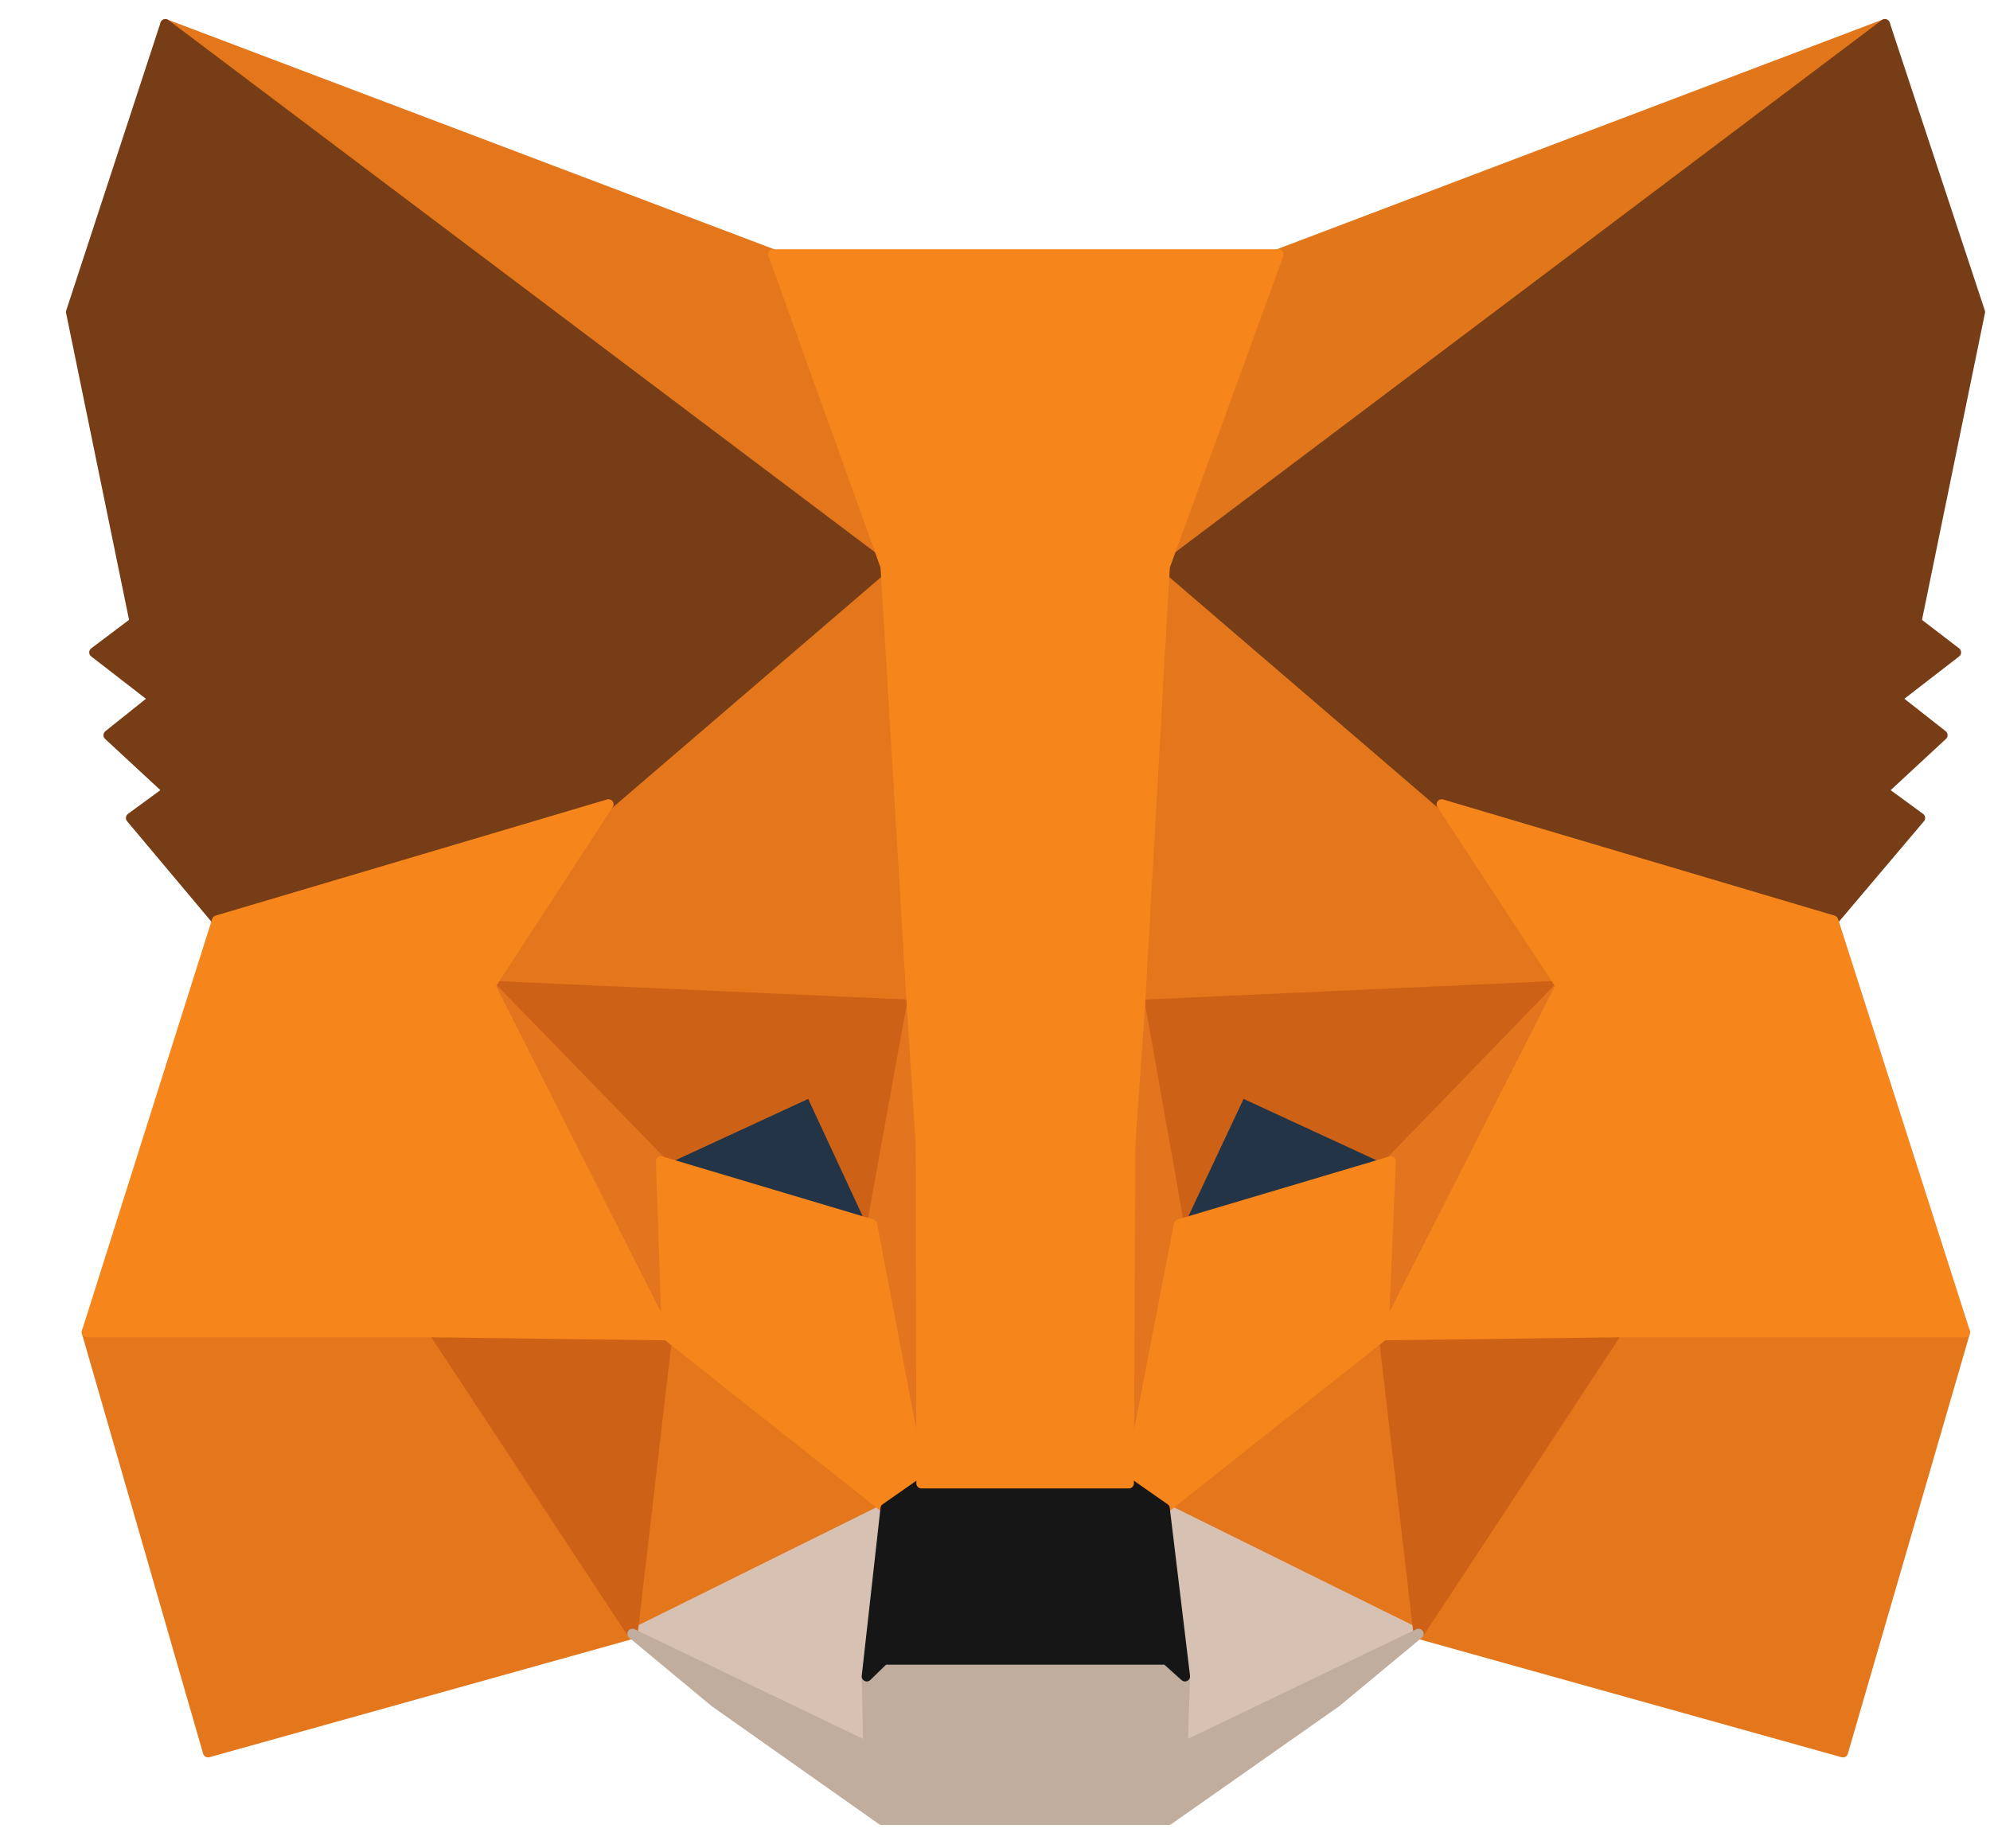
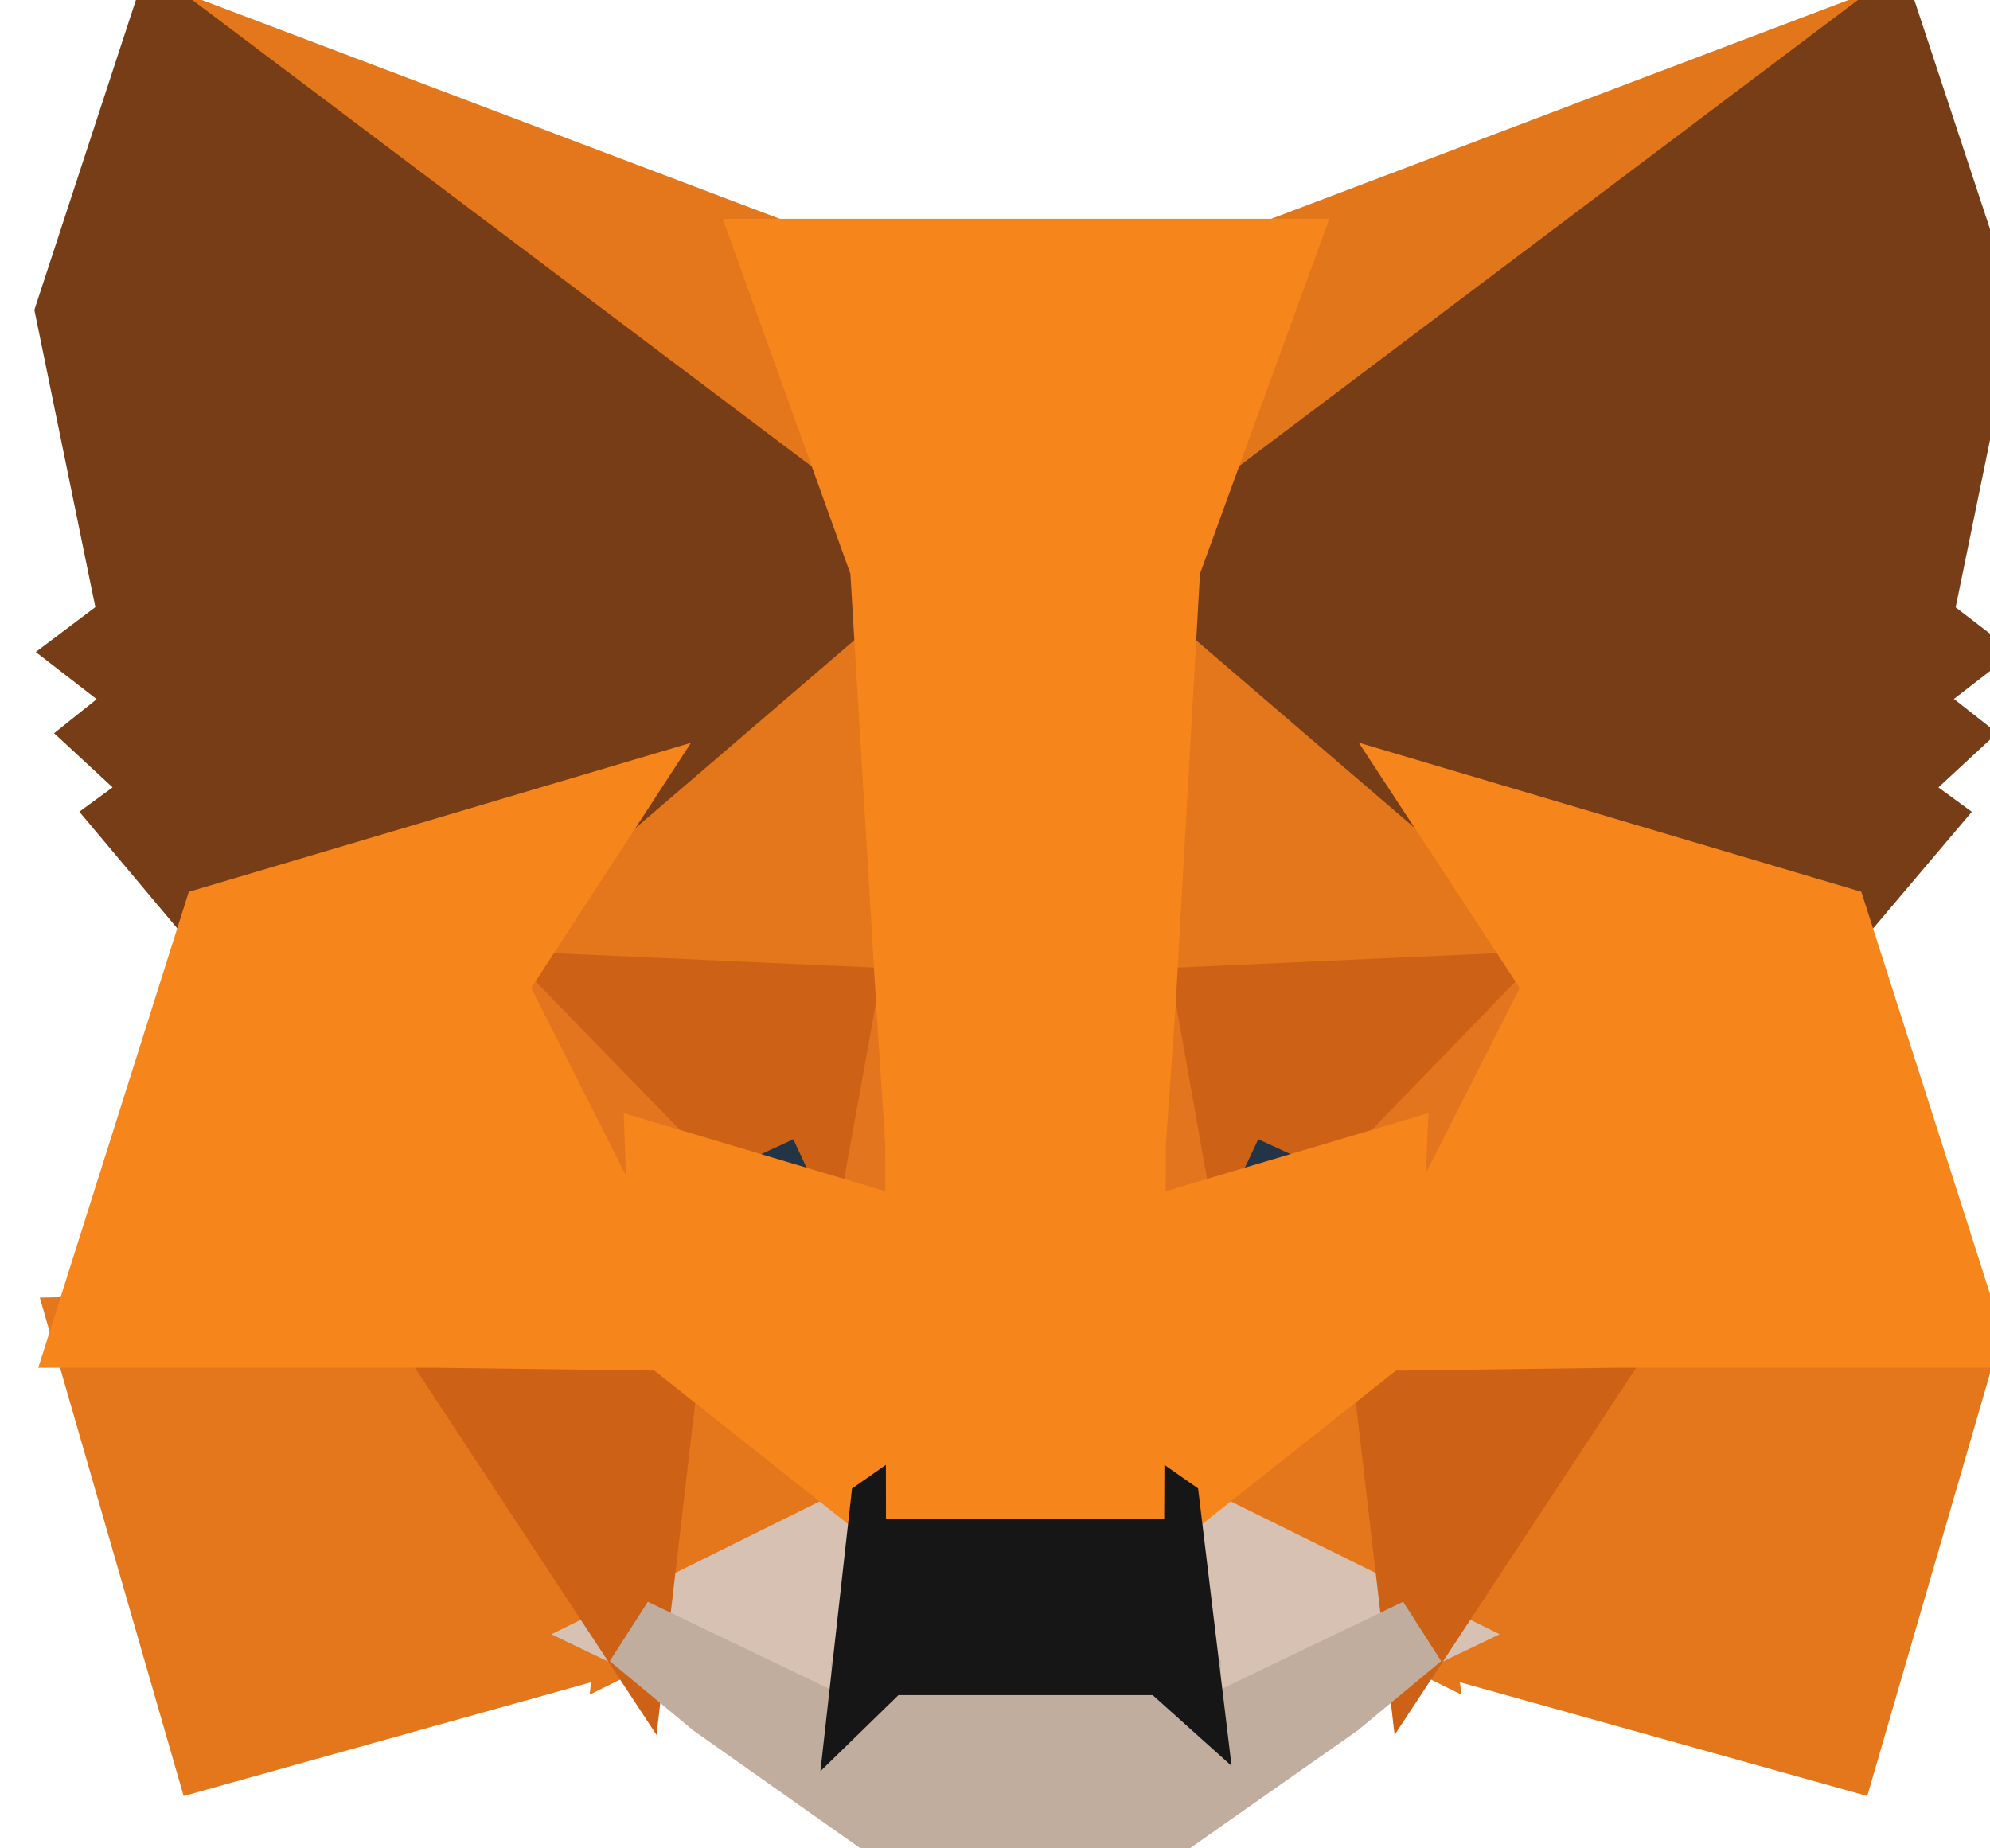
<svg xmlns="http://www.w3.org/2000/svg" width="28" height="26" viewBox="0 0 28 26" fill="none">
-   <path d="M26.521 0.34L16.041 8.24L17.979 3.579L26.521 0.34Z" fill="#E2761B" stroke="#E2761B" stroke-width="0.143" stroke-linecap="round" stroke-linejoin="round" />
-   <path d="M2.326 0.34L12.722 8.315L10.879 3.579L2.326 0.34Z" fill="#E4761B" stroke="#E4761B" stroke-width="0.143" stroke-linecap="round" stroke-linejoin="round" />
-   <path d="M22.75 18.652L19.959 22.992L25.931 24.66L27.648 18.748L22.75 18.652Z" fill="#E4761B" stroke="#E4761B" stroke-width="0.143" stroke-linecap="round" stroke-linejoin="round" />
-   <path d="M1.221 18.748L2.927 24.66L8.899 22.992L6.108 18.652L1.221 18.748Z" fill="#E4761B" stroke="#E4761B" stroke-width="0.143" stroke-linecap="round" stroke-linejoin="round" />
-   <path d="M8.562 11.319L6.897 13.873L12.828 14.141L12.617 7.673L8.562 11.319Z" fill="#E4761B" stroke="#E4761B" stroke-width="0.143" stroke-linecap="round" stroke-linejoin="round" />
-   <path d="M20.285 11.319L16.177 7.598L16.04 14.141L21.96 13.873L20.285 11.319Z" fill="#E4761B" stroke="#E4761B" stroke-width="0.143" stroke-linecap="round" stroke-linejoin="round" />
-   <path d="M8.899 22.992L12.46 21.228L9.384 18.791L8.899 22.992Z" fill="#E4761B" stroke="#E4761B" stroke-width="0.143" stroke-linecap="round" stroke-linejoin="round" />
-   <path d="M16.388 21.228L19.958 22.992L19.463 18.791L16.388 21.228Z" fill="#E4761B" stroke="#E4761B" stroke-width="0.143" stroke-linecap="round" stroke-linejoin="round" />
-   <path d="M19.959 22.992L16.389 21.228L16.673 23.591L16.642 24.585L19.959 22.992Z" fill="#D7C1B3" stroke="#D7C1B3" stroke-width="0.143" stroke-linecap="round" stroke-linejoin="round" />
-   <path d="M8.899 22.992L12.217 24.585L12.196 23.591L12.46 21.228L8.899 22.992Z" fill="#D7C1B3" stroke="#D7C1B3" stroke-width="0.143" stroke-linecap="round" stroke-linejoin="round" />
-   <path d="M12.27 17.23L9.3 16.343L11.396 15.37L12.27 17.23Z" fill="#233447" stroke="#233447" stroke-width="0.143" stroke-linecap="round" stroke-linejoin="round" />
-   <path d="M16.578 17.23L17.452 15.37L19.559 16.343L16.578 17.23Z" fill="#233447" stroke="#233447" stroke-width="0.143" stroke-linecap="round" stroke-linejoin="round" />
-   <path d="M8.9 22.992L9.405 18.652L6.108 18.748L8.9 22.992Z" fill="#CD6116" stroke="#CD6116" stroke-width="0.143" stroke-linecap="round" stroke-linejoin="round" />
-   <path d="M19.454 18.652L19.96 22.992L22.751 18.748L19.454 18.652Z" fill="#CD6116" stroke="#CD6116" stroke-width="0.143" stroke-linecap="round" stroke-linejoin="round" />
-   <path d="M21.96 13.874L16.041 14.141L16.589 17.23L17.463 15.37L19.57 16.343L21.96 13.874Z" fill="#CD6116" stroke="#CD6116" stroke-width="0.143" stroke-linecap="round" stroke-linejoin="round" />
-   <path d="M9.3 16.343L11.406 15.37L12.27 17.23L12.829 14.141L6.898 13.874L9.3 16.343Z" fill="#CD6116" stroke="#CD6116" stroke-width="0.143" stroke-linecap="round" stroke-linejoin="round" />
-   <path d="M6.898 13.873L9.384 18.791L9.3 16.343L6.898 13.873Z" fill="#E4751F" stroke="#E4751F" stroke-width="0.143" stroke-linecap="round" stroke-linejoin="round" />
-   <path d="M19.569 16.343L19.464 18.791L21.96 13.874L19.569 16.343Z" fill="#E4751F" stroke="#E4751F" stroke-width="0.143" stroke-linecap="round" stroke-linejoin="round" />
-   <path d="M12.829 14.141L12.271 17.23L12.966 20.876L13.124 16.076L12.829 14.141Z" fill="#E4751F" stroke="#E4751F" stroke-width="0.143" stroke-linecap="round" stroke-linejoin="round" />
-   <path d="M16.041 14.141L15.757 16.065L15.883 20.876L16.589 17.23L16.041 14.141Z" fill="#E4751F" stroke="#E4751F" stroke-width="0.143" stroke-linecap="round" stroke-linejoin="round" />
-   <path d="M16.588 17.23L15.883 20.875L16.388 21.228L19.464 18.791L19.569 16.343L16.588 17.23Z" fill="#F6851B" stroke="#F6851B" stroke-width="0.143" stroke-linecap="round" stroke-linejoin="round" />
-   <path d="M9.3 16.343L9.384 18.791L12.46 21.228L12.965 20.875L12.27 17.23L9.3 16.343Z" fill="#F6851B" stroke="#F6851B" stroke-width="0.143" stroke-linecap="round" stroke-linejoin="round" />
-   <path d="M16.641 24.585L16.673 23.591L16.409 23.355H12.438L12.196 23.591L12.217 24.585L8.899 22.992L10.058 23.954L12.407 25.611H16.441L18.8 23.954L19.959 22.992L16.641 24.585Z" fill="#C0AD9E" stroke="#C0AD9E" stroke-width="0.143" stroke-linecap="round" stroke-linejoin="round" />
-   <path d="M16.388 21.228L15.883 20.875H12.965L12.46 21.228L12.196 23.591L12.438 23.355H16.41L16.673 23.591L16.388 21.228Z" fill="#161616" stroke="#161616" stroke-width="0.143" stroke-linecap="round" stroke-linejoin="round" />
-   <path d="M26.964 8.753L27.859 4.391L26.521 0.34L16.389 7.973L20.286 11.319L25.795 12.954L27.016 11.511L26.49 11.126L27.332 10.346L26.679 9.833L27.522 9.181L26.964 8.753Z" fill="#763D16" stroke="#763D16" stroke-width="0.143" stroke-linecap="round" stroke-linejoin="round" />
-   <path d="M1 4.391L1.895 8.753L1.327 9.181L2.169 9.833L1.527 10.346L2.369 11.126L1.843 11.511L3.054 12.954L8.563 11.319L12.46 7.973L2.327 0.34L1 4.391Z" fill="#763D16" stroke="#763D16" stroke-width="0.143" stroke-linecap="round" stroke-linejoin="round" />
-   <path d="M25.794 12.954L20.285 11.319L21.96 13.873L19.464 18.791L22.75 18.748H27.648L25.794 12.954Z" fill="#F6851B" stroke="#F6851B" stroke-width="0.143" stroke-linecap="round" stroke-linejoin="round" />
-   <path d="M8.562 11.319L3.053 12.954L1.221 18.748H6.108L9.384 18.791L6.898 13.873L8.562 11.319Z" fill="#F6851B" stroke="#F6851B" stroke-width="0.143" stroke-linecap="round" stroke-linejoin="round" />
-   <path d="M16.041 14.141L16.389 7.973L17.99 3.579H10.88L12.46 7.973L12.829 14.141L12.955 16.086L12.965 20.875H15.883L15.904 16.086L16.041 14.141Z" fill="#F6851B" stroke="#F6851B" stroke-width="0.143" stroke-linecap="round" stroke-linejoin="round" />
+   <path d="M26.521 0.34L16.041 8.24L17.979 3.579L26.521 0.34Z" fill="#E2761B" stroke="#E2761B" strokeWidth="0.143" strokeLinecap="round" strokeLinejoin="round" />
+   <path d="M2.326 0.34L12.722 8.315L10.879 3.579L2.326 0.34Z" fill="#E4761B" stroke="#E4761B" strokeWidth="0.143" strokeLinecap="round" strokeLinejoin="round" />
+   <path d="M22.75 18.652L19.959 22.992L25.931 24.66L27.648 18.748L22.75 18.652Z" fill="#E4761B" stroke="#E4761B" strokeWidth="0.143" strokeLinecap="round" strokeLinejoin="round" />
+   <path d="M1.221 18.748L2.927 24.66L8.899 22.992L6.108 18.652L1.221 18.748Z" fill="#E4761B" stroke="#E4761B" strokeWidth="0.143" strokeLinecap="round" strokeLinejoin="round" />
+   <path d="M8.562 11.319L6.897 13.873L12.828 14.141L12.617 7.673L8.562 11.319Z" fill="#E4761B" stroke="#E4761B" strokeWidth="0.143" strokeLinecap="round" strokeLinejoin="round" />
+   <path d="M20.285 11.319L16.177 7.598L16.04 14.141L21.96 13.873L20.285 11.319Z" fill="#E4761B" stroke="#E4761B" strokeWidth="0.143" strokeLinecap="round" strokeLinejoin="round" />
+   <path d="M8.899 22.992L12.46 21.228L9.384 18.791L8.899 22.992Z" fill="#E4761B" stroke="#E4761B" strokeWidth="0.143" strokeLinecap="round" strokeLinejoin="round" />
+   <path d="M16.388 21.228L19.958 22.992L19.463 18.791L16.388 21.228Z" fill="#E4761B" stroke="#E4761B" strokeWidth="0.143" strokeLinecap="round" strokeLinejoin="round" />
+   <path d="M19.959 22.992L16.389 21.228L16.673 23.591L16.642 24.585L19.959 22.992Z" fill="#D7C1B3" stroke="#D7C1B3" strokeWidth="0.143" strokeLinecap="round" strokeLinejoin="round" />
+   <path d="M8.899 22.992L12.217 24.585L12.196 23.591L12.46 21.228L8.899 22.992Z" fill="#D7C1B3" stroke="#D7C1B3" strokeWidth="0.143" strokeLinecap="round" strokeLinejoin="round" />
+   <path d="M12.27 17.23L9.3 16.343L11.396 15.37L12.27 17.23Z" fill="#233447" stroke="#233447" strokeWidth="0.143" strokeLinecap="round" strokeLinejoin="round" />
+   <path d="M16.578 17.23L17.452 15.37L19.559 16.343L16.578 17.23Z" fill="#233447" stroke="#233447" strokeWidth="0.143" strokeLinecap="round" strokeLinejoin="round" />
+   <path d="M8.9 22.992L9.405 18.652L6.108 18.748L8.9 22.992Z" fill="#CD6116" stroke="#CD6116" strokeWidth="0.143" strokeLinecap="round" strokeLinejoin="round" />
+   <path d="M19.454 18.652L19.96 22.992L22.751 18.748L19.454 18.652Z" fill="#CD6116" stroke="#CD6116" strokeWidth="0.143" strokeLinecap="round" strokeLinejoin="round" />
+   <path d="M21.96 13.874L16.041 14.141L16.589 17.23L17.463 15.37L19.57 16.343L21.96 13.874Z" fill="#CD6116" stroke="#CD6116" strokeWidth="0.143" strokeLinecap="round" strokeLinejoin="round" />
+   <path d="M9.3 16.343L11.406 15.37L12.27 17.23L12.829 14.141L6.898 13.874L9.3 16.343Z" fill="#CD6116" stroke="#CD6116" strokeWidth="0.143" strokeLinecap="round" strokeLinejoin="round" />
+   <path d="M6.898 13.873L9.384 18.791L9.3 16.343L6.898 13.873Z" fill="#E4751F" stroke="#E4751F" strokeWidth="0.143" strokeLinecap="round" strokeLinejoin="round" />
+   <path d="M19.569 16.343L19.464 18.791L21.96 13.874L19.569 16.343Z" fill="#E4751F" stroke="#E4751F" strokeWidth="0.143" strokeLinecap="round" strokeLinejoin="round" />
+   <path d="M12.829 14.141L12.271 17.23L12.966 20.876L13.124 16.076L12.829 14.141Z" fill="#E4751F" stroke="#E4751F" strokeWidth="0.143" strokeLinecap="round" strokeLinejoin="round" />
+   <path d="M16.041 14.141L15.757 16.065L15.883 20.876L16.589 17.23L16.041 14.141Z" fill="#E4751F" stroke="#E4751F" strokeWidth="0.143" strokeLinecap="round" strokeLinejoin="round" />
+   <path d="M16.588 17.23L15.883 20.875L16.388 21.228L19.464 18.791L19.569 16.343L16.588 17.23Z" fill="#F6851B" stroke="#F6851B" strokeWidth="0.143" strokeLinecap="round" strokeLinejoin="round" />
+   <path d="M9.3 16.343L9.384 18.791L12.46 21.228L12.965 20.875L12.27 17.23L9.3 16.343Z" fill="#F6851B" stroke="#F6851B" strokeWidth="0.143" strokeLinecap="round" strokeLinejoin="round" />
+   <path d="M16.641 24.585L16.673 23.591L16.409 23.355H12.438L12.196 23.591L12.217 24.585L8.899 22.992L10.058 23.954L12.407 25.611H16.441L18.8 23.954L19.959 22.992L16.641 24.585Z" fill="#C0AD9E" stroke="#C0AD9E" strokeWidth="0.143" strokeLinecap="round" strokeLinejoin="round" />
+   <path d="M16.388 21.228L15.883 20.875H12.965L12.46 21.228L12.196 23.591L12.438 23.355H16.41L16.673 23.591L16.388 21.228Z" fill="#161616" stroke="#161616" strokeWidth="0.143" strokeLinecap="round" strokeLinejoin="round" />
+   <path d="M26.964 8.753L27.859 4.391L26.521 0.34L16.389 7.973L20.286 11.319L25.795 12.954L27.016 11.511L26.49 11.126L27.332 10.346L26.679 9.833L27.522 9.181L26.964 8.753Z" fill="#763D16" stroke="#763D16" strokeWidth="0.143" strokeLinecap="round" strokeLinejoin="round" />
+   <path d="M1 4.391L1.895 8.753L1.327 9.181L2.169 9.833L1.527 10.346L2.369 11.126L1.843 11.511L3.054 12.954L8.563 11.319L12.46 7.973L2.327 0.34L1 4.391Z" fill="#763D16" stroke="#763D16" strokeWidth="0.143" strokeLinecap="round" strokeLinejoin="round" />
+   <path d="M25.794 12.954L20.285 11.319L21.96 13.873L19.464 18.791L22.75 18.748H27.648L25.794 12.954Z" fill="#F6851B" stroke="#F6851B" strokeWidth="0.143" strokeLinecap="round" strokeLinejoin="round" />
+   <path d="M8.562 11.319L3.053 12.954L1.221 18.748H6.108L9.384 18.791L6.898 13.873L8.562 11.319Z" fill="#F6851B" stroke="#F6851B" strokeWidth="0.143" strokeLinecap="round" strokeLinejoin="round" />
+   <path d="M16.041 14.141L16.389 7.973L17.99 3.579H10.88L12.46 7.973L12.829 14.141L12.955 16.086L12.965 20.875H15.883L15.904 16.086L16.041 14.141Z" fill="#F6851B" stroke="#F6851B" strokeWidth="0.143" strokeLinecap="round" strokeLinejoin="round" />
</svg>
